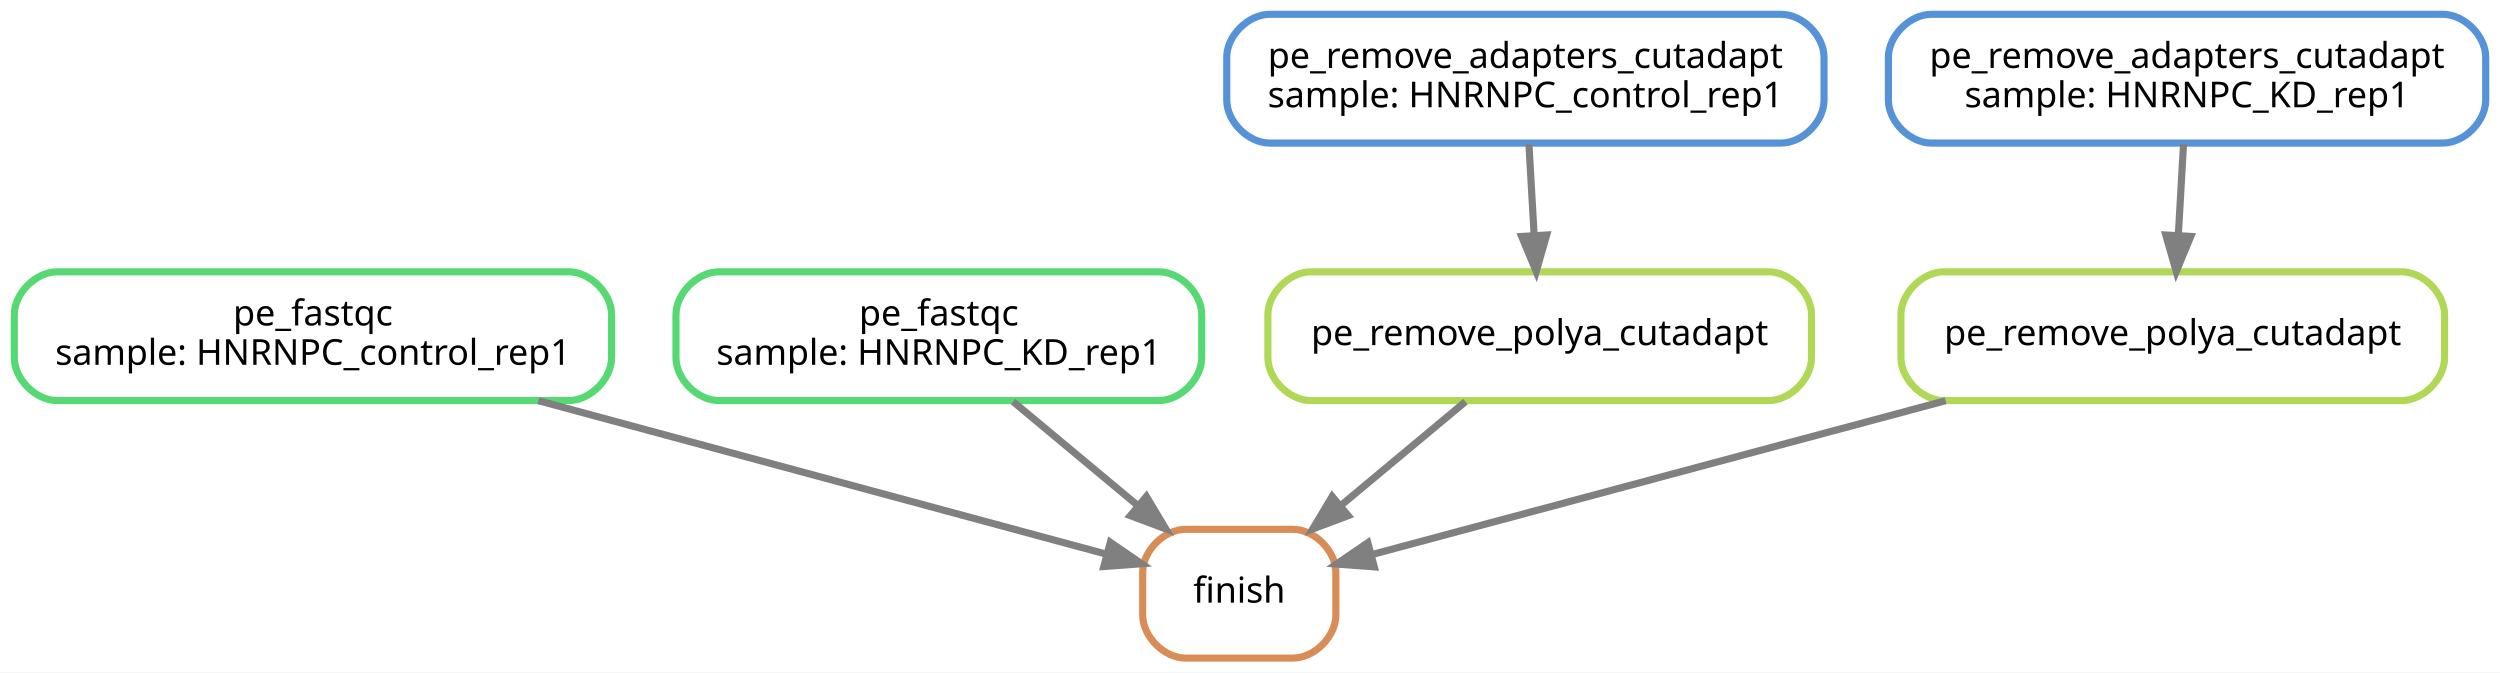
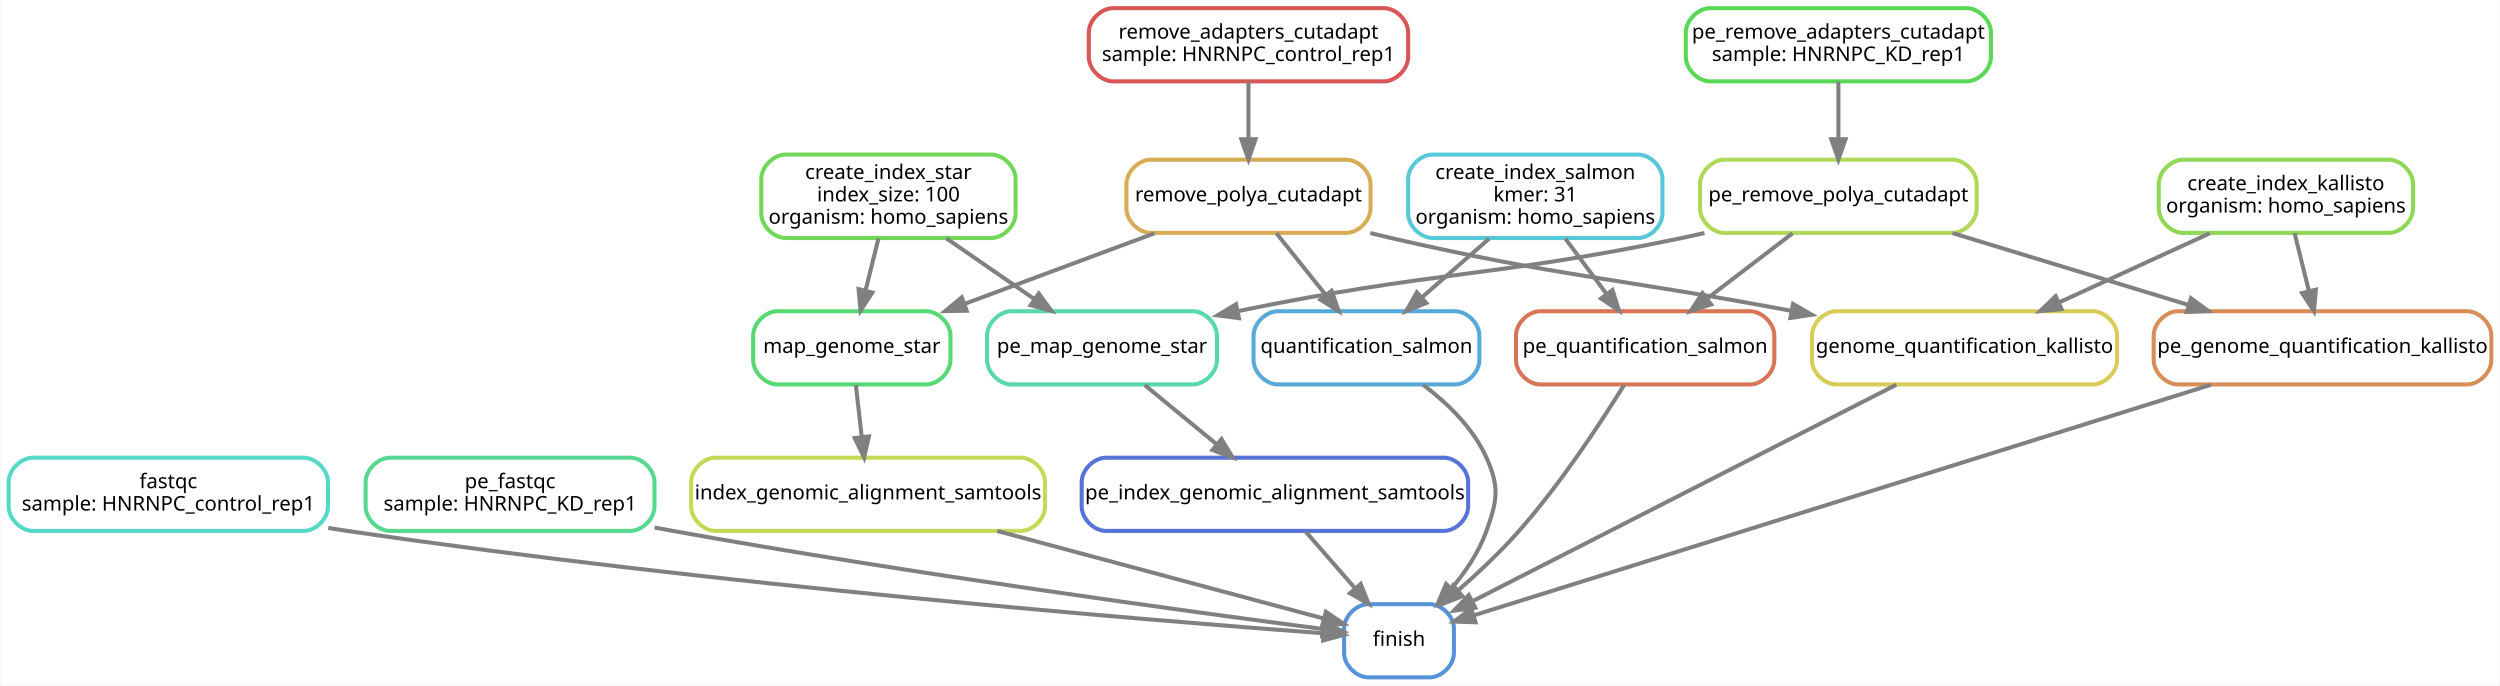
- <svg xmlns="http://www.w3.org/2000/svg" width="699pt" height="188pt" viewBox="0.00 0.00 699.00 188.00">
-   <g id="graph0" class="graph" transform="scale(1 1) rotate(0) translate(4 184)">
-     <polygon fill="white" stroke="transparent" points="-4,4 -4,-184 695,-184 695,4 -4,4" />
+ <svg xmlns="http://www.w3.org/2000/svg" width="1229pt" height="337pt" viewBox="0.00 0.00 1228.50 337.00">
+   <g id="graph0" class="graph" transform="scale(1 1) rotate(0) translate(4 333)">
+     <polygon fill="white" stroke="none" points="-4,4 -4,-333 1224.5,-333 1224.5,4 -4,4" />
    <g id="node1" class="node">
-       <path fill="none" stroke="#d88d56" stroke-width="2" d="M357.5,-36C357.5,-36 327.5,-36 327.5,-36 321.5,-36 315.5,-30 315.5,-24 315.5,-24 315.5,-12 315.5,-12 315.5,-6 321.5,0 327.5,0 327.5,0 357.5,0 357.5,0 363.5,0 369.5,-6 369.5,-12 369.5,-12 369.5,-24 369.5,-24 369.5,-30 363.5,-36 357.5,-36" />
-       <text text-anchor="middle" x="342.5" y="-15.5" font-family="sans" font-size="10.00">finish</text>
+       <path fill="none" stroke="#5692d8" stroke-width="2" d="M698.5,-36C698.5,-36 668.5,-36 668.5,-36 662.5,-36 656.5,-30 656.5,-24 656.5,-24 656.5,-12 656.5,-12 656.5,-6 662.5,-0 668.5,-0 668.5,-0 698.5,-0 698.5,-0 704.5,-0 710.5,-6 710.5,-12 710.5,-12 710.5,-24 710.5,-24 710.5,-30 704.5,-36 698.5,-36" />
+       <text text-anchor="middle" x="683.5" y="-15.5" font-family="sans" font-size="10.00">finish</text>
    </g>
    <g id="node2" class="node">
-       <path fill="none" stroke="#56d873" stroke-width="2" d="M155,-108C155,-108 12,-108 12,-108 6,-108 0,-102 0,-96 0,-96 0,-84 0,-84 0,-78 6,-72 12,-72 12,-72 155,-72 155,-72 161,-72 167,-78 167,-84 167,-84 167,-96 167,-96 167,-102 161,-108 155,-108" />
-       <text text-anchor="middle" x="83.5" y="-93" font-family="sans" font-size="10.00">pe_fastqc</text>
-       <text text-anchor="middle" x="83.5" y="-82" font-family="sans" font-size="10.00">sample: HNRNPC_control_rep1</text>
+       <path fill="none" stroke="#56d8c9" stroke-width="2" d="M145,-108C145,-108 12,-108 12,-108 6,-108 0,-102 0,-96 0,-96 0,-84 0,-84 0,-78 6,-72 12,-72 12,-72 145,-72 145,-72 151,-72 157,-78 157,-84 157,-84 157,-96 157,-96 157,-102 151,-108 145,-108" />
+       <text text-anchor="middle" x="78.5" y="-93" font-family="sans" font-size="10.00">fastqc</text>
+       <text text-anchor="middle" x="78.5" y="-82" font-family="sans" font-size="10.00">sample: HNRNPC_control_rep1</text>
    </g>
    <g id="edge1" class="edge">
-       <path fill="none" stroke="grey" stroke-width="2" d="M146.53,-71.97C196.33,-58.51 264.12,-40.18 305.52,-29" />
-       <polygon fill="grey" stroke="grey" stroke-width="2" points="306.45,-32.37 315.19,-26.38 304.63,-25.61 306.45,-32.37" />
+       <path fill="none" stroke="grey" stroke-width="2" d="M157.123,-73.453C160.287,-72.941 163.421,-72.454 166.5,-72 345.404,-45.602 561.075,-28.052 646.281,-21.677" />
+       <polygon fill="grey" stroke="grey" stroke-width="2" points="646.77,-25.15 656.484,-20.92 646.253,-18.169 646.77,-25.15" />
    </g>
    <g id="node3" class="node">
-       <path fill="none" stroke="#56d873" stroke-width="2" d="M320,-108C320,-108 197,-108 197,-108 191,-108 185,-102 185,-96 185,-96 185,-84 185,-84 185,-78 191,-72 197,-72 197,-72 320,-72 320,-72 326,-72 332,-78 332,-84 332,-84 332,-96 332,-96 332,-102 326,-108 320,-108" />
-       <text text-anchor="middle" x="258.5" y="-93" font-family="sans" font-size="10.00">pe_fastqc</text>
-       <text text-anchor="middle" x="258.5" y="-82" font-family="sans" font-size="10.00">sample: HNRNPC_KD_rep1</text>
+       <path fill="none" stroke="#56d892" stroke-width="2" d="M305.5,-108C305.5,-108 187.5,-108 187.5,-108 181.5,-108 175.5,-102 175.5,-96 175.5,-96 175.5,-84 175.5,-84 175.5,-78 181.5,-72 187.5,-72 187.5,-72 305.5,-72 305.5,-72 311.5,-72 317.5,-78 317.5,-84 317.5,-84 317.5,-96 317.5,-96 317.5,-102 311.5,-108 305.5,-108" />
+       <text text-anchor="middle" x="246.5" y="-93" font-family="sans" font-size="10.00">pe_fastqc</text>
+       <text text-anchor="middle" x="246.5" y="-82" font-family="sans" font-size="10.00">sample: HNRNPC_KD_rep1</text>
    </g>
    <g id="edge2" class="edge">
-       <path fill="none" stroke="grey" stroke-width="2" d="M279.26,-71.7C289.74,-62.97 302.61,-52.24 314,-42.75" />
-       <polygon fill="grey" stroke="grey" stroke-width="2" points="316.53,-45.19 321.97,-36.1 312.05,-39.82 316.53,-45.19" />
+       <path fill="none" stroke="grey" stroke-width="2" d="M317.555,-73.662C320.574,-73.086 323.566,-72.529 326.5,-72 442.449,-51.094 580.667,-32.306 645.887,-23.803" />
+       <polygon fill="grey" stroke="grey" stroke-width="2" points="646.618,-27.238 656.085,-22.48 645.718,-20.296 646.618,-27.238" />
    </g>
    <g id="node4" class="node">
-       <path fill="none" stroke="#afd856" stroke-width="2" d="M490.5,-108C490.5,-108 362.5,-108 362.5,-108 356.5,-108 350.5,-102 350.5,-96 350.5,-96 350.5,-84 350.5,-84 350.5,-78 356.5,-72 362.5,-72 362.5,-72 490.5,-72 490.5,-72 496.5,-72 502.5,-78 502.5,-84 502.5,-84 502.5,-96 502.5,-96 502.5,-102 496.5,-108 490.5,-108" />
-       <text text-anchor="middle" x="426.5" y="-87.5" font-family="sans" font-size="10.00">pe_remove_polya_cutadapt</text>
+       <path fill="none" stroke="#c6d856" stroke-width="2" d="M497.5,-108C497.5,-108 347.5,-108 347.5,-108 341.5,-108 335.5,-102 335.5,-96 335.5,-96 335.5,-84 335.5,-84 335.5,-78 341.5,-72 347.5,-72 347.5,-72 497.5,-72 497.5,-72 503.5,-72 509.5,-78 509.5,-84 509.5,-84 509.5,-96 509.5,-96 509.5,-102 503.5,-108 497.5,-108" />
+       <text text-anchor="middle" x="422.5" y="-87.5" font-family="sans" font-size="10.00">index_genomic_alignment_samtools</text>
    </g>
    <g id="edge3" class="edge">
-       <path fill="none" stroke="grey" stroke-width="2" d="M405.74,-71.7C395.26,-62.97 382.39,-52.24 371,-42.75" />
-       <polygon fill="grey" stroke="grey" stroke-width="2" points="372.95,-39.82 363.03,-36.1 368.47,-45.19 372.95,-39.82" />
+       <path fill="none" stroke="grey" stroke-width="2" d="M486.014,-71.966C536.337,-58.469 604.892,-40.083 646.577,-28.903" />
+       <polygon fill="grey" stroke="grey" stroke-width="2" points="647.562,-32.262 656.314,-26.291 645.749,-25.501 647.562,-32.262" />
    </g>
    <g id="node5" class="node">
-       <path fill="none" stroke="#afd856" stroke-width="2" d="M667.5,-108C667.5,-108 539.5,-108 539.5,-108 533.5,-108 527.5,-102 527.5,-96 527.5,-96 527.5,-84 527.5,-84 527.5,-78 533.5,-72 539.5,-72 539.5,-72 667.5,-72 667.5,-72 673.5,-72 679.5,-78 679.5,-84 679.5,-84 679.5,-96 679.5,-96 679.5,-102 673.5,-108 667.5,-108" />
-       <text text-anchor="middle" x="603.5" y="-87.5" font-family="sans" font-size="10.00">pe_remove_polya_cutadapt</text>
+       <path fill="none" stroke="#5673d8" stroke-width="2" d="M705.5,-108C705.5,-108 539.5,-108 539.5,-108 533.5,-108 527.5,-102 527.5,-96 527.5,-96 527.5,-84 527.5,-84 527.5,-78 533.5,-72 539.5,-72 539.5,-72 705.5,-72 705.5,-72 711.5,-72 717.5,-78 717.5,-84 717.5,-84 717.5,-96 717.5,-96 717.5,-102 711.5,-108 705.5,-108" />
+       <text text-anchor="middle" x="622.5" y="-87.5" font-family="sans" font-size="10.00">pe_index_genomic_alignment_samtools</text>
    </g>
    <g id="edge4" class="edge">
-       <path fill="none" stroke="grey" stroke-width="2" d="M539.99,-71.97C489.66,-58.47 421.11,-40.08 379.42,-28.9" />
-       <polygon fill="grey" stroke="grey" stroke-width="2" points="380.25,-25.5 369.69,-26.29 378.44,-32.26 380.25,-25.5" />
+       <path fill="none" stroke="grey" stroke-width="2" d="M637.579,-71.697C644.892,-63.305 653.81,-53.071 661.835,-43.861" />
+       <polygon fill="grey" stroke="grey" stroke-width="2" points="664.664,-45.943 668.595,-36.104 659.386,-41.344 664.664,-45.943" />
    </g>
    <g id="node6" class="node">
-       <path fill="none" stroke="#5692d8" stroke-width="2" d="M494,-180C494,-180 351,-180 351,-180 345,-180 339,-174 339,-168 339,-168 339,-156 339,-156 339,-150 345,-144 351,-144 351,-144 494,-144 494,-144 500,-144 506,-150 506,-156 506,-156 506,-168 506,-168 506,-174 500,-180 494,-180" />
-       <text text-anchor="middle" x="422.5" y="-165" font-family="sans" font-size="10.00">pe_remove_adapters_cutadapt</text>
-       <text text-anchor="middle" x="422.5" y="-154" font-family="sans" font-size="10.00">sample: HNRNPC_control_rep1</text>
+       <path fill="none" stroke="#56a9d8" stroke-width="2" d="M711,-180C711,-180 624,-180 624,-180 618,-180 612,-174 612,-168 612,-168 612,-156 612,-156 612,-150 618,-144 624,-144 624,-144 711,-144 711,-144 717,-144 723,-150 723,-156 723,-156 723,-168 723,-168 723,-174 717,-180 711,-180" />
+       <text text-anchor="middle" x="667.5" y="-159.5" font-family="sans" font-size="10.00">quantification_salmon</text>
    </g>
    <g id="edge5" class="edge">
-       <path fill="none" stroke="grey" stroke-width="2" d="M423.49,-143.7C423.93,-135.98 424.46,-126.71 424.95,-118.11" />
-       <polygon fill="grey" stroke="grey" stroke-width="2" points="428.45,-118.29 425.52,-108.1 421.46,-117.89 428.45,-118.29" />
+       <path fill="none" stroke="grey" stroke-width="2" d="M695.3,-143.872C707.271,-134.837 719.995,-122.587 726.5,-108 733.016,-93.387 731.848,-87.08 726.5,-72 722.838,-61.675 716.213,-51.896 709.243,-43.614" />
+       <polygon fill="grey" stroke="grey" stroke-width="2" points="711.83,-41.256 702.539,-36.163 706.626,-45.938 711.83,-41.256" />
    </g>
    <g id="node7" class="node">
-       <path fill="none" stroke="#5692d8" stroke-width="2" d="M679,-180C679,-180 536,-180 536,-180 530,-180 524,-174 524,-168 524,-168 524,-156 524,-156 524,-150 530,-144 536,-144 536,-144 679,-144 679,-144 685,-144 691,-150 691,-156 691,-156 691,-168 691,-168 691,-174 685,-180 679,-180" />
-       <text text-anchor="middle" x="607.5" y="-165" font-family="sans" font-size="10.00">pe_remove_adapters_cutadapt</text>
-       <text text-anchor="middle" x="607.5" y="-154" font-family="sans" font-size="10.00">sample: HNRNPC_KD_rep1</text>
+       <path fill="none" stroke="#d87556" stroke-width="2" d="M856,-180C856,-180 753,-180 753,-180 747,-180 741,-174 741,-168 741,-168 741,-156 741,-156 741,-150 747,-144 753,-144 753,-144 856,-144 856,-144 862,-144 868,-150 868,-156 868,-156 868,-168 868,-168 868,-174 862,-180 856,-180" />
+       <text text-anchor="middle" x="804.5" y="-159.5" font-family="sans" font-size="10.00">pe_quantification_salmon</text>
    </g>
    <g id="edge6" class="edge">
-       <path fill="none" stroke="grey" stroke-width="2" d="M606.51,-143.7C606.07,-135.98 605.54,-126.71 605.05,-118.11" />
-       <polygon fill="grey" stroke="grey" stroke-width="2" points="608.54,-117.89 604.48,-108.1 601.55,-118.29 608.54,-117.89" />
+       <path fill="none" stroke="grey" stroke-width="2" d="M794.156,-143.745C782.643,-125.159 762.949,-95.143 742.5,-72 733.436,-61.742 722.513,-51.457 712.542,-42.715" />
+       <polygon fill="grey" stroke="grey" stroke-width="2" points="714.669,-39.927 704.804,-36.063 710.107,-45.236 714.669,-39.927" />
+     </g>
+     <g id="node8" class="node">
+       <path fill="none" stroke="#d8cb56" stroke-width="2" d="M1024.5,-180C1024.5,-180 898.5,-180 898.5,-180 892.5,-180 886.5,-174 886.5,-168 886.5,-168 886.5,-156 886.5,-156 886.5,-150 892.5,-144 898.5,-144 898.5,-144 1024.5,-144 1024.5,-144 1030.5,-144 1036.5,-150 1036.5,-156 1036.5,-156 1036.5,-168 1036.5,-168 1036.5,-174 1030.5,-180 1024.5,-180" />
+       <text text-anchor="middle" x="961.5" y="-159.5" font-family="sans" font-size="10.00">genome_quantification_kallisto</text>
+     </g>
+     <g id="edge7" class="edge">
+       <path fill="none" stroke="grey" stroke-width="2" d="M927.967,-143.871C875.381,-117.011 773.939,-65.196 719.734,-37.508" />
+       <polygon fill="grey" stroke="grey" stroke-width="2" points="720.999,-34.224 710.501,-32.792 717.815,-40.458 720.999,-34.224" />
+     </g>
+     <g id="node9" class="node">
+       <path fill="none" stroke="#d88d56" stroke-width="2" d="M1208.5,-180C1208.5,-180 1066.5,-180 1066.5,-180 1060.5,-180 1054.5,-174 1054.5,-168 1054.5,-168 1054.5,-156 1054.5,-156 1054.5,-150 1060.5,-144 1066.5,-144 1066.5,-144 1208.5,-144 1208.5,-144 1214.5,-144 1220.5,-150 1220.5,-156 1220.5,-156 1220.5,-168 1220.5,-168 1220.5,-174 1214.5,-180 1208.5,-180" />
+       <text text-anchor="middle" x="1137.5" y="-159.5" font-family="sans" font-size="10.00">pe_genome_quantification_kallisto</text>
+     </g>
+     <g id="edge8" class="edge">
+       <path fill="none" stroke="grey" stroke-width="2" d="M1082.74,-143.871C988.878,-114.515 799.714,-55.349 720.116,-30.453" />
+       <polygon fill="grey" stroke="grey" stroke-width="2" points="721.109,-27.096 710.52,-27.451 719.02,-33.777 721.109,-27.096" />
+     </g>
+     <g id="node10" class="node">
+       <path fill="none" stroke="#56d873" stroke-width="2" d="M451,-180C451,-180 378,-180 378,-180 372,-180 366,-174 366,-168 366,-168 366,-156 366,-156 366,-150 372,-144 378,-144 378,-144 451,-144 451,-144 457,-144 463,-150 463,-156 463,-156 463,-168 463,-168 463,-174 457,-180 451,-180" />
+       <text text-anchor="middle" x="414.5" y="-159.5" font-family="sans" font-size="10.00">map_genome_star</text>
+     </g>
+     <g id="edge9" class="edge">
+       <path fill="none" stroke="grey" stroke-width="2" d="M416.478,-143.697C417.359,-135.983 418.419,-126.712 419.401,-118.112" />
+       <polygon fill="grey" stroke="grey" stroke-width="2" points="422.887,-118.437 420.545,-108.104 415.932,-117.642 422.887,-118.437" />
+     </g>
+     <g id="node11" class="node">
+       <path fill="none" stroke="#56d8a9" stroke-width="2" d="M582,-180C582,-180 493,-180 493,-180 487,-180 481,-174 481,-168 481,-168 481,-156 481,-156 481,-150 487,-144 493,-144 493,-144 582,-144 582,-144 588,-144 594,-150 594,-156 594,-156 594,-168 594,-168 594,-174 588,-180 582,-180" />
+       <text text-anchor="middle" x="537.5" y="-159.5" font-family="sans" font-size="10.00">pe_map_genome_star</text>
+     </g>
+     <g id="edge10" class="edge">
+       <path fill="none" stroke="grey" stroke-width="2" d="M558.511,-143.697C569.216,-134.881 582.39,-124.032 593.996,-114.474" />
+       <polygon fill="grey" stroke="grey" stroke-width="2" points="596.236,-117.163 601.73,-108.104 591.786,-111.76 596.236,-117.163" />
+     </g>
+     <g id="node12" class="node">
+       <path fill="none" stroke="#d8ac56" stroke-width="2" d="M657.5,-254.5C657.5,-254.5 561.5,-254.5 561.5,-254.5 555.5,-254.5 549.5,-248.5 549.5,-242.5 549.5,-242.5 549.5,-230.5 549.5,-230.5 549.5,-224.5 555.5,-218.5 561.5,-218.5 561.5,-218.5 657.5,-218.5 657.5,-218.5 663.5,-218.5 669.5,-224.5 669.5,-230.5 669.5,-230.5 669.5,-242.5 669.5,-242.5 669.5,-248.5 663.5,-254.5 657.5,-254.5" />
+       <text text-anchor="middle" x="609.5" y="-234" font-family="sans" font-size="10.00">remove_polya_cutadapt</text>
+     </g>
+     <g id="edge11" class="edge">
+       <path fill="none" stroke="grey" stroke-width="2" d="M623.245,-218.319C630.468,-209.29 639.457,-198.054 647.442,-188.072" />
+       <polygon fill="grey" stroke="grey" stroke-width="2" points="650.34,-190.053 653.853,-180.058 644.873,-185.68 650.34,-190.053" />
+     </g>
+     <g id="edge15" class="edge">
+       <path fill="none" stroke="grey" stroke-width="2" d="M669.359,-218.435C672.782,-217.581 676.18,-216.762 679.5,-216 763.608,-196.682 787.967,-196.835 876.473,-180.165" />
+       <polygon fill="grey" stroke="grey" stroke-width="2" points="877.239,-183.582 886.409,-178.274 875.931,-176.705 877.239,-183.582" />
+     </g>
+     <g id="edge20" class="edge">
+       <path fill="none" stroke="grey" stroke-width="2" d="M563.288,-218.319C535.36,-207.935 499.584,-194.634 470.113,-183.677" />
+       <polygon fill="grey" stroke="grey" stroke-width="2" points="470.973,-180.263 460.381,-180.058 468.534,-186.824 470.973,-180.263" />
+     </g>
+     <g id="node13" class="node">
+       <path fill="none" stroke="#56c9d8" stroke-width="2" d="M801,-257C801,-257 700,-257 700,-257 694,-257 688,-251 688,-245 688,-245 688,-228 688,-228 688,-222 694,-216 700,-216 700,-216 801,-216 801,-216 807,-216 813,-222 813,-228 813,-228 813,-245 813,-245 813,-251 807,-257 801,-257" />
+       <text text-anchor="middle" x="750.5" y="-245" font-family="sans" font-size="10.00">create_index_salmon</text>
+       <text text-anchor="middle" x="750.5" y="-234" font-family="sans" font-size="10.00">kmer: 31</text>
+       <text text-anchor="middle" x="750.5" y="-223" font-family="sans" font-size="10.00">organism: homo_sapiens</text>
+     </g>
+     <g id="edge12" class="edge">
+       <path fill="none" stroke="grey" stroke-width="2" d="M727.82,-215.689C717.646,-206.802 705.557,-196.243 694.883,-186.919" />
+       <polygon fill="grey" stroke="grey" stroke-width="2" points="696.886,-184.021 687.052,-180.078 692.28,-189.293 696.886,-184.021" />
+     </g>
+     <g id="edge14" class="edge">
+       <path fill="none" stroke="grey" stroke-width="2" d="M765.256,-215.689C771.503,-207.301 778.86,-197.424 785.506,-188.501" />
+       <polygon fill="grey" stroke="grey" stroke-width="2" points="788.433,-190.43 791.6,-180.319 782.82,-186.249 788.433,-190.43" />
+     </g>
+     <g id="node14" class="node">
+       <path fill="none" stroke="#afd856" stroke-width="2" d="M955.5,-254.5C955.5,-254.5 843.5,-254.5 843.5,-254.5 837.5,-254.5 831.5,-248.5 831.5,-242.5 831.5,-242.5 831.5,-230.5 831.5,-230.5 831.5,-224.5 837.5,-218.5 843.5,-218.5 843.5,-218.5 955.5,-218.5 955.5,-218.5 961.5,-218.5 967.5,-224.5 967.5,-230.5 967.5,-230.5 967.5,-242.5 967.5,-242.5 967.5,-248.5 961.5,-254.5 955.5,-254.5" />
+       <text text-anchor="middle" x="899.5" y="-234" font-family="sans" font-size="10.00">pe_remove_polya_cutadapt</text>
+     </g>
+     <g id="edge13" class="edge">
+       <path fill="none" stroke="grey" stroke-width="2" d="M876.986,-218.319C864.445,-208.748 848.656,-196.698 835.018,-186.29" />
+       <polygon fill="grey" stroke="grey" stroke-width="2" points="836.925,-183.343 826.852,-180.058 832.678,-188.907 836.925,-183.343" />
+     </g>
+     <g id="edge17" class="edge">
+       <path fill="none" stroke="grey" stroke-width="2" d="M955.601,-218.41C990.272,-207.849 1034.94,-194.242 1071.33,-183.156" />
+       <polygon fill="grey" stroke="grey" stroke-width="2" points="1072.82,-186.363 1081.36,-180.1 1070.78,-179.666 1072.82,-186.363" />
+     </g>
+     <g id="edge22" class="edge">
+       <path fill="none" stroke="grey" stroke-width="2" d="M833.639,-218.429C829.878,-217.576 826.145,-216.76 822.5,-216 729.047,-196.523 701.767,-200.061 604.283,-180.054" />
+       <polygon fill="grey" stroke="grey" stroke-width="2" points="604.81,-176.588 594.306,-177.975 603.382,-183.441 604.81,-176.588" />
+     </g>
+     <g id="node15" class="node">
+       <path fill="none" stroke="#8fd856" stroke-width="2" d="M1170,-254.5C1170,-254.5 1069,-254.5 1069,-254.5 1063,-254.5 1057,-248.5 1057,-242.5 1057,-242.5 1057,-230.5 1057,-230.5 1057,-224.5 1063,-218.5 1069,-218.5 1069,-218.5 1170,-218.5 1170,-218.5 1176,-218.5 1182,-224.5 1182,-230.5 1182,-230.5 1182,-242.5 1182,-242.5 1182,-248.5 1176,-254.5 1170,-254.5" />
+       <text text-anchor="middle" x="1119.5" y="-239.5" font-family="sans" font-size="10.00">create_index_kallisto</text>
+       <text text-anchor="middle" x="1119.5" y="-228.5" font-family="sans" font-size="10.00">organism: homo_sapiens</text>
+     </g>
+     <g id="edge16" class="edge">
+       <path fill="none" stroke="grey" stroke-width="2" d="M1082.06,-218.319C1059.82,-208.116 1031.45,-195.096 1007.81,-184.25" />
+       <polygon fill="grey" stroke="grey" stroke-width="2" points="1009.22,-181.048 998.675,-180.058 1006.3,-187.41 1009.22,-181.048" />
+     </g>
+     <g id="edge18" class="edge">
+       <path fill="none" stroke="grey" stroke-width="2" d="M1123.77,-218.319C1125.87,-209.831 1128.46,-199.394 1130.83,-189.882" />
+       <polygon fill="grey" stroke="grey" stroke-width="2" points="1134.25,-190.607 1133.26,-180.058 1127.46,-188.92 1134.25,-190.607" />
+     </g>
+     <g id="node16" class="node">
+       <path fill="none" stroke="#70d856" stroke-width="2" d="M483,-257C483,-257 382,-257 382,-257 376,-257 370,-251 370,-245 370,-245 370,-228 370,-228 370,-222 376,-216 382,-216 382,-216 483,-216 483,-216 489,-216 495,-222 495,-228 495,-228 495,-245 495,-245 495,-251 489,-257 483,-257" />
+       <text text-anchor="middle" x="432.5" y="-245" font-family="sans" font-size="10.00">create_index_star</text>
+       <text text-anchor="middle" x="432.5" y="-234" font-family="sans" font-size="10.00">index_size: 100</text>
+       <text text-anchor="middle" x="432.5" y="-223" font-family="sans" font-size="10.00">organism: homo_sapiens</text>
+     </g>
+     <g id="edge19" class="edge">
+       <path fill="none" stroke="grey" stroke-width="2" d="M427.581,-215.689C425.628,-207.82 423.349,-198.64 421.245,-190.168" />
+       <polygon fill="grey" stroke="grey" stroke-width="2" points="424.607,-189.181 418.8,-180.319 417.813,-190.868 424.607,-189.181" />
+     </g>
+     <g id="edge21" class="edge">
+       <path fill="none" stroke="grey" stroke-width="2" d="M460.915,-215.88C474.293,-206.643 490.336,-195.565 504.274,-185.941" />
+       <polygon fill="grey" stroke="grey" stroke-width="2" points="506.398,-188.729 512.638,-180.166 502.421,-182.968 506.398,-188.729" />
+     </g>
+     <g id="node17" class="node">
+       <path fill="none" stroke="#d85656" stroke-width="2" d="M676,-329C676,-329 543,-329 543,-329 537,-329 531,-323 531,-317 531,-317 531,-305 531,-305 531,-299 537,-293 543,-293 543,-293 676,-293 676,-293 682,-293 688,-299 688,-305 688,-305 688,-317 688,-317 688,-323 682,-329 676,-329" />
+       <text text-anchor="middle" x="609.5" y="-314" font-family="sans" font-size="10.00">remove_adapters_cutadapt</text>
+       <text text-anchor="middle" x="609.5" y="-303" font-family="sans" font-size="10.00">sample: HNRNPC_control_rep1</text>
+     </g>
+     <g id="edge23" class="edge">
+       <path fill="none" stroke="grey" stroke-width="2" d="M609.5,-292.819C609.5,-284.422 609.5,-274.116 609.5,-264.686" />
+       <polygon fill="grey" stroke="grey" stroke-width="2" points="613,-264.558 609.5,-254.558 606,-264.558 613,-264.558" />
+     </g>
+     <g id="node18" class="node">
+       <path fill="none" stroke="#59d856" stroke-width="2" d="M962.5,-329C962.5,-329 836.5,-329 836.5,-329 830.5,-329 824.5,-323 824.5,-317 824.5,-317 824.5,-305 824.5,-305 824.5,-299 830.5,-293 836.5,-293 836.5,-293 962.5,-293 962.5,-293 968.5,-293 974.5,-299 974.5,-305 974.5,-305 974.5,-317 974.5,-317 974.5,-323 968.5,-329 962.5,-329" />
+       <text text-anchor="middle" x="899.5" y="-314" font-family="sans" font-size="10.00">pe_remove_adapters_cutadapt</text>
+       <text text-anchor="middle" x="899.5" y="-303" font-family="sans" font-size="10.00">sample: HNRNPC_KD_rep1</text>
+     </g>
+     <g id="edge24" class="edge">
+       <path fill="none" stroke="grey" stroke-width="2" d="M899.5,-292.819C899.5,-284.422 899.5,-274.116 899.5,-264.686" />
+       <polygon fill="grey" stroke="grey" stroke-width="2" points="903,-264.558 899.5,-254.558 896,-264.558 903,-264.558" />
    </g>
  </g>
</svg>
